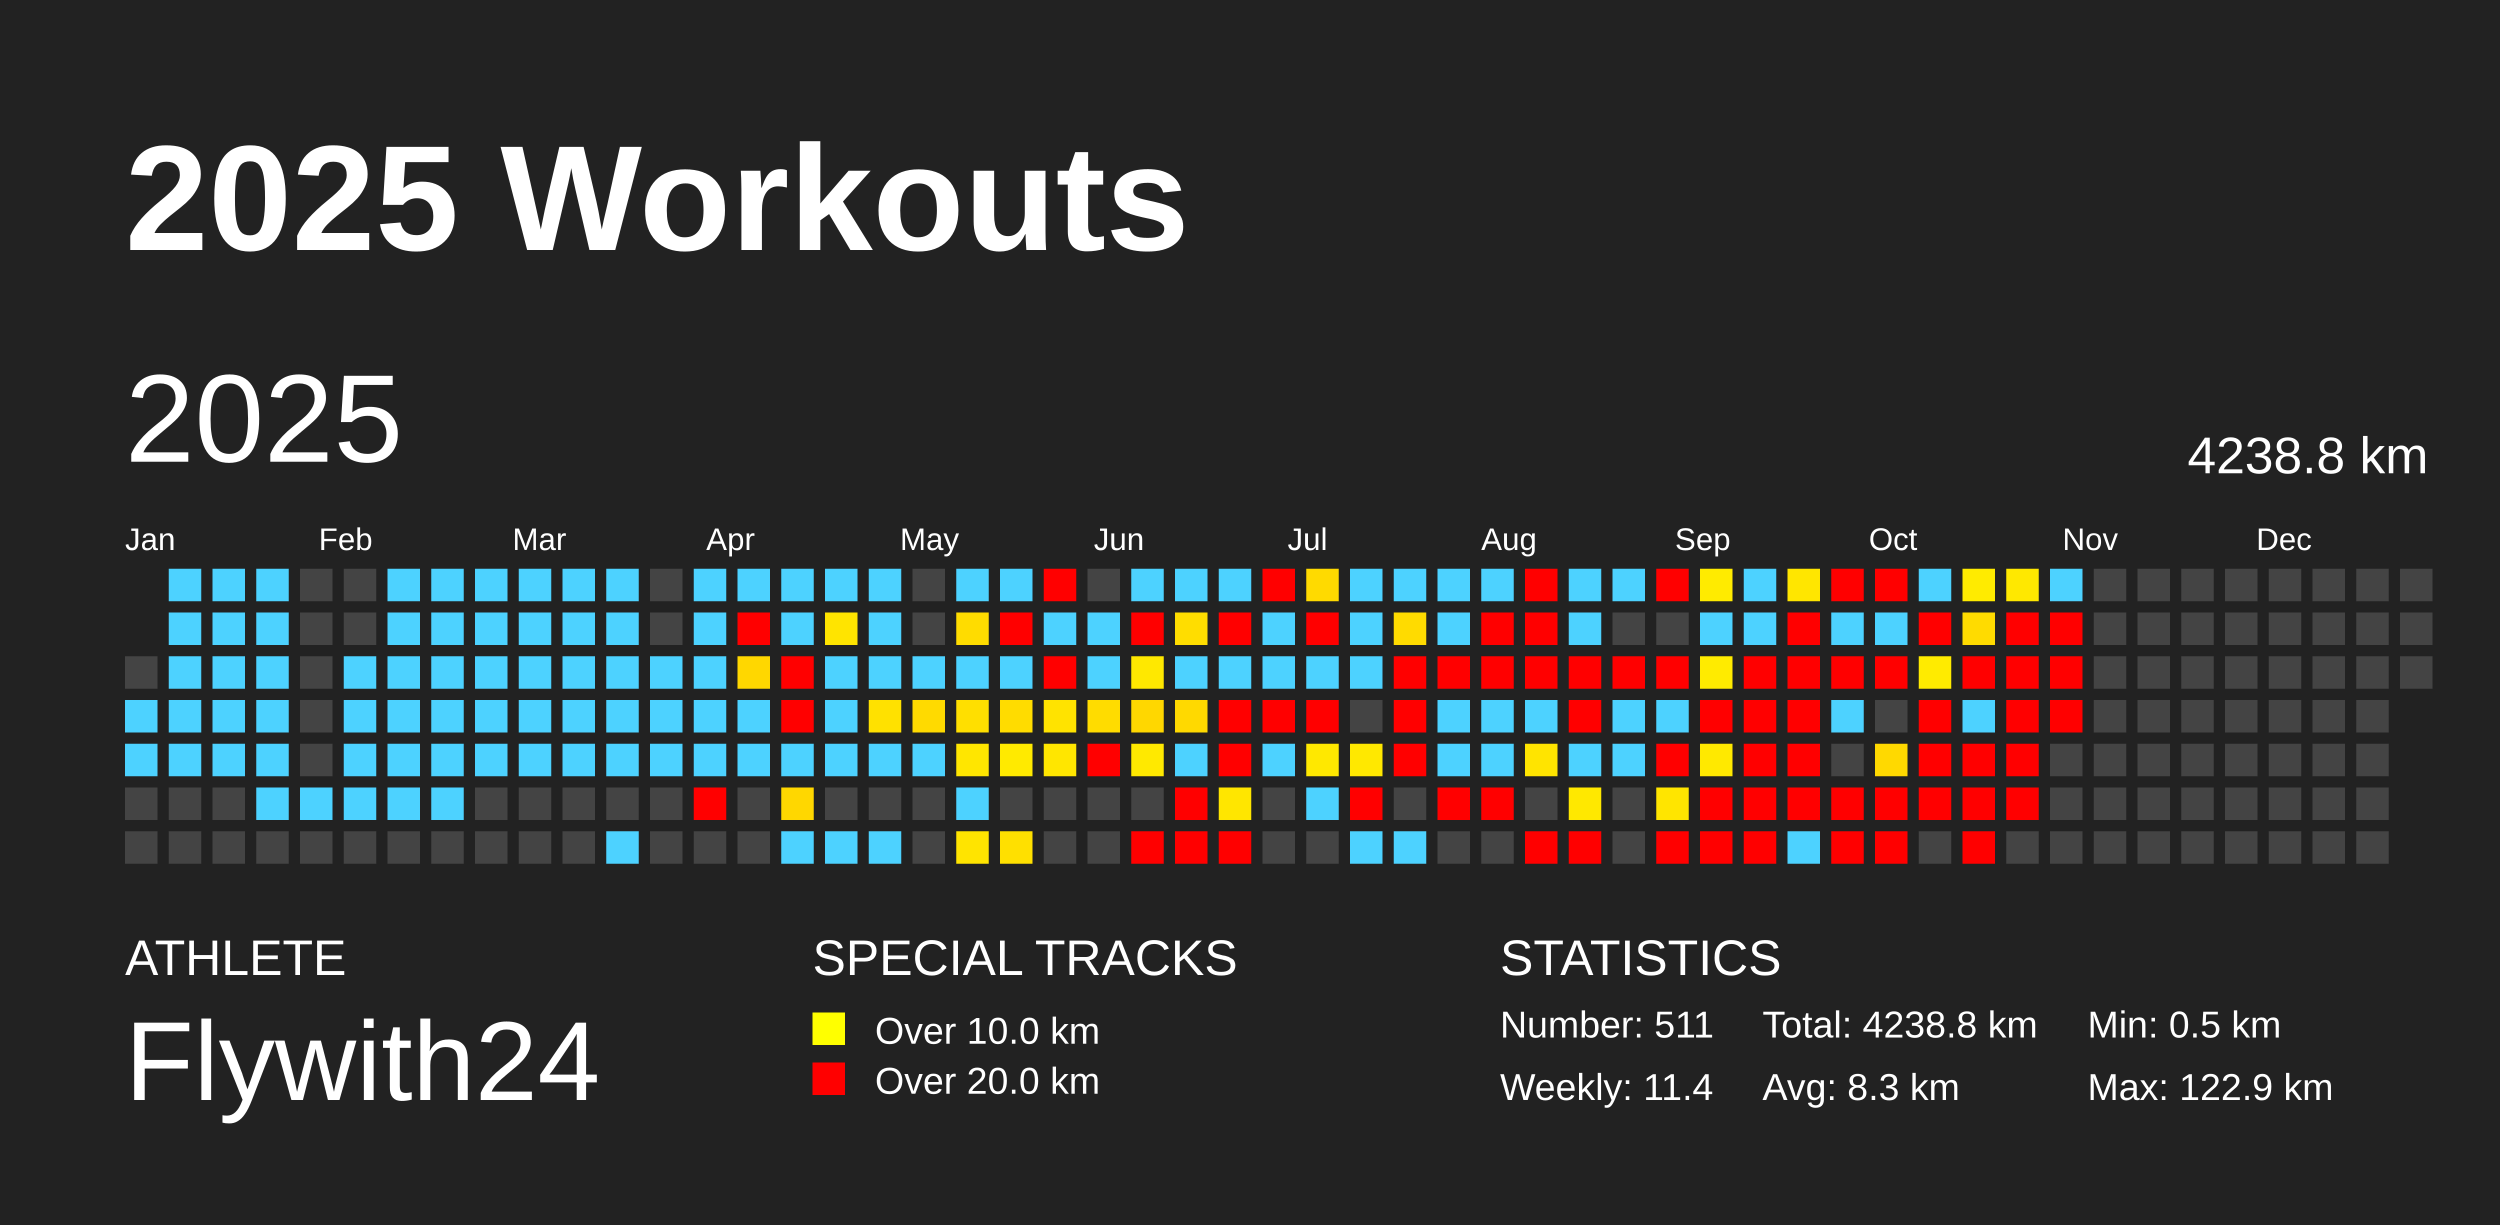
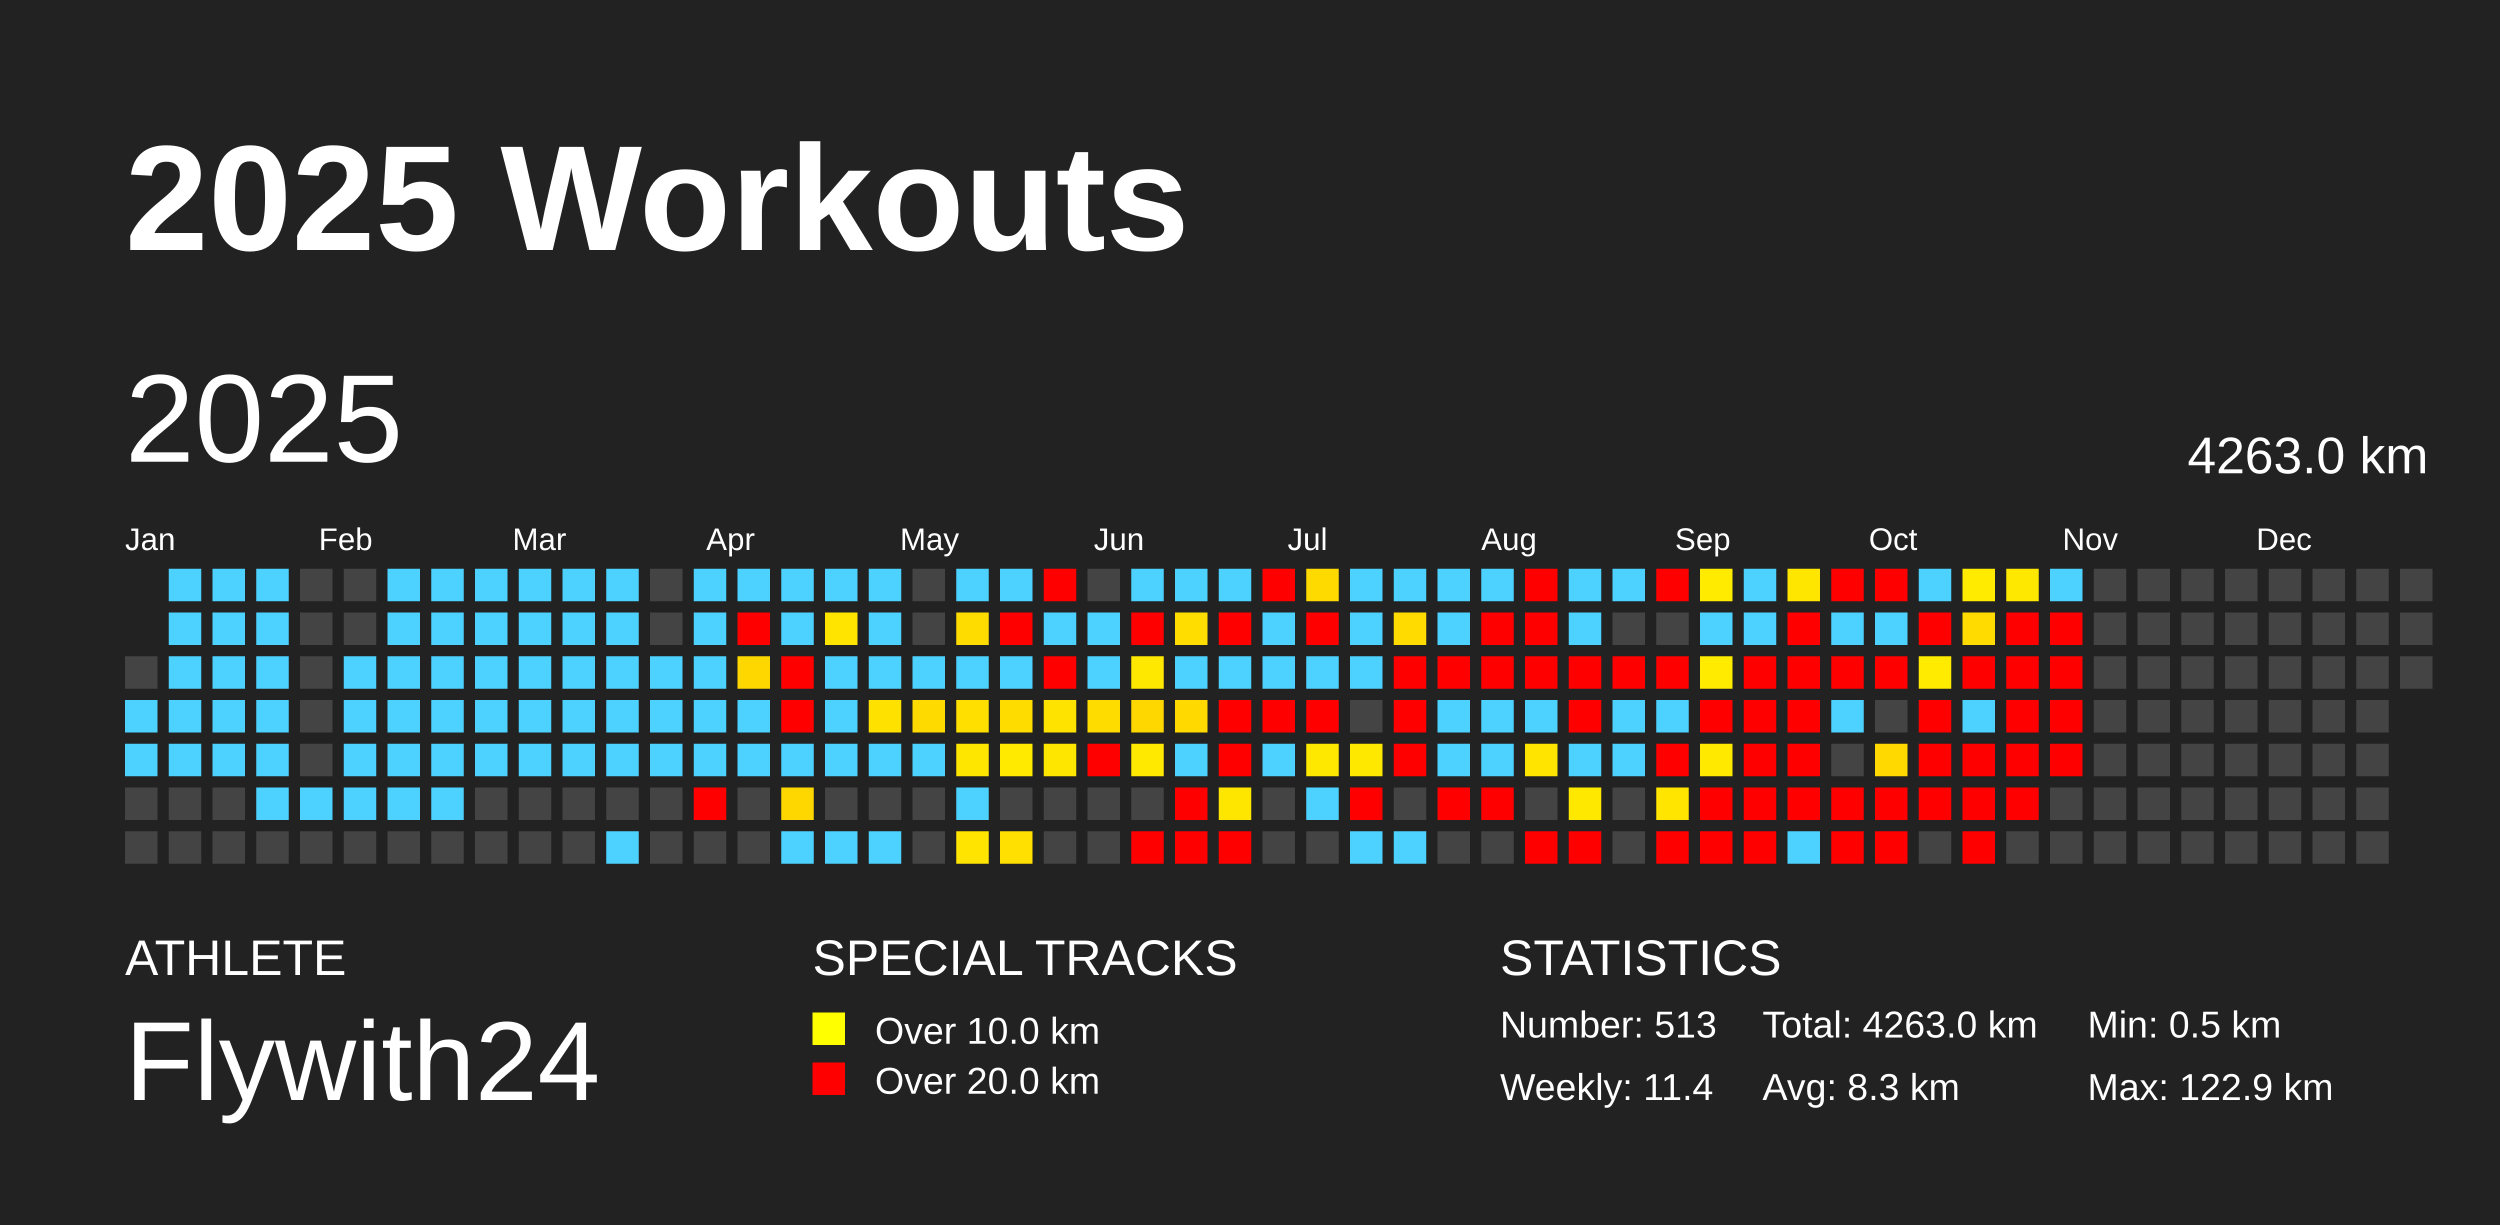
<svg xmlns="http://www.w3.org/2000/svg" baseProfile="full" height="98mm" version="1.1" viewBox="0,0,200,98" width="200mm">
  <defs />
  <rect fill="#222222" height="98" width="200" x="0" y="0" />
  <text fill="#FFFFFF" style="font-size:12px; font-family:Arial; font-weight:bold;" x="10" y="20">2025 Workouts</text>
  <text fill="#FFFFFF" style="font-size:4px; font-family:Arial" x="10" y="78">ATHLETE</text>
  <text fill="#FFFFFF" style="font-size:9px; font-family:Arial" x="10" y="88">Flywith24</text>
  <text fill="#FFFFFF" style="font-size:4px; font-family:Arial" x="65" y="78">SPECIAL TRACKS</text>
  <rect fill="yellow" height="2.6" width="2.6" x="65" y="81" />
  <text fill="#FFFFFF" style="font-size:3px; font-family:Arial" x="70" y="83.5">Over 10.0 km</text>
  <rect fill="red" height="2.6" width="2.6" x="65" y="85" />
  <text fill="#FFFFFF" style="font-size:3px; font-family:Arial" x="70" y="87.5">Over 20.0 km</text>
  <text fill="#FFFFFF" style="font-size:4px; font-family:Arial" x="120" y="78">STATISTICS</text>
-   <text fill="#FFFFFF" style="font-size:3px; font-family:Arial" x="120" y="83">Number: 511</text>
+   <text fill="#FFFFFF" style="font-size:3px; font-family:Arial" x="120" y="83">Number: 513</text>
  <text fill="#FFFFFF" style="font-size:3px; font-family:Arial" x="120" y="88">Weekly: 11.4</text>
-   <text fill="#FFFFFF" style="font-size:3px; font-family:Arial" x="141" y="83">Total: 4238.8 km</text>
+   <text fill="#FFFFFF" style="font-size:3px; font-family:Arial" x="141" y="83">Total: 4263.0 km</text>
  <text fill="#FFFFFF" style="font-size:3px; font-family:Arial" x="141" y="88">Avg: 8.3 km</text>
  <text fill="#FFFFFF" style="font-size:3px; font-family:Arial" x="167" y="83">Min: 0.5 km</text>
  <text fill="#FFFFFF" style="font-size:3px; font-family:Arial" x="167" y="88">Max: 122.9 km</text>
  <text dominant-baseline="hanging" fill="#FFFFFF" style="font-size:10.0px; font-family:Arial;" x="10" y="30">2025</text>
-   <text dominant-baseline="hanging" fill="#FFFFFF" style="font-size:4.125px; font-family:Arial;" x="175" y="35">4238.8 km</text>
+   <text dominant-baseline="hanging" fill="#FFFFFF" style="font-size:4.125px; font-family:Arial;" x="175" y="35">4263.0 km</text>
  <text fill="#FFFFFF" style="font-size:2.5px; font-family:Arial" x="10.0" y="44">Jan</text>
  <text fill="#FFFFFF" style="font-size:2.5px; font-family:Arial" x="25.5" y="44">Feb</text>
  <text fill="#FFFFFF" style="font-size:2.5px; font-family:Arial" x="41.0" y="44">Mar</text>
  <text fill="#FFFFFF" style="font-size:2.5px; font-family:Arial" x="56.5" y="44">Apr</text>
  <text fill="#FFFFFF" style="font-size:2.5px; font-family:Arial" x="72.0" y="44">May</text>
  <text fill="#FFFFFF" style="font-size:2.5px; font-family:Arial" x="87.5" y="44">Jun</text>
  <text fill="#FFFFFF" style="font-size:2.5px; font-family:Arial" x="103.0" y="44">Jul</text>
  <text fill="#FFFFFF" style="font-size:2.5px; font-family:Arial" x="118.5" y="44">Aug</text>
  <text fill="#FFFFFF" style="font-size:2.5px; font-family:Arial" x="134.0" y="44">Sep</text>
  <text fill="#FFFFFF" style="font-size:2.5px; font-family:Arial" x="149.5" y="44">Oct</text>
  <text fill="#FFFFFF" style="font-size:2.5px; font-family:Arial" x="165.0" y="44">Nov</text>
  <text fill="#FFFFFF" style="font-size:2.5px; font-family:Arial" x="180.5" y="44">Dec</text>
  <rect fill="#444444" height="2.6" width="2.6" x="10.0" y="52.5" />
  <rect fill="#4dd2ff" height="2.6" width="2.6" x="10.0" y="56.0" />
  <rect fill="#4dd2ff" height="2.6" width="2.6" x="10.0" y="59.5" />
  <rect fill="#444444" height="2.6" width="2.6" x="10.0" y="63.0" />
  <rect fill="#444444" height="2.6" width="2.6" x="10.0" y="66.5" />
  <rect fill="#4dd2ff" height="2.6" width="2.6" x="13.5" y="45.5" />
  <rect fill="#4dd2ff" height="2.6" width="2.6" x="13.5" y="49.0" />
  <rect fill="#4dd2ff" height="2.6" width="2.6" x="13.5" y="52.5" />
  <rect fill="#4dd2ff" height="2.6" width="2.6" x="13.5" y="56.0" />
  <rect fill="#4dd2ff" height="2.6" width="2.6" x="13.5" y="59.5" />
  <rect fill="#444444" height="2.6" width="2.6" x="13.5" y="63.0" />
  <rect fill="#444444" height="2.6" width="2.6" x="13.5" y="66.5" />
  <rect fill="#4dd2ff" height="2.6" width="2.6" x="17.0" y="45.5" />
  <rect fill="#4dd2ff" height="2.6" width="2.6" x="17.0" y="49.0" />
  <rect fill="#4dd2ff" height="2.6" width="2.6" x="17.0" y="52.5" />
  <rect fill="#4dd2ff" height="2.6" width="2.6" x="17.0" y="56.0" />
  <rect fill="#4dd2ff" height="2.6" width="2.6" x="17.0" y="59.5" />
  <rect fill="#444444" height="2.6" width="2.6" x="17.0" y="63.0" />
  <rect fill="#444444" height="2.6" width="2.6" x="17.0" y="66.5" />
  <rect fill="#4dd2ff" height="2.6" width="2.6" x="20.5" y="45.5" />
  <rect fill="#4dd2ff" height="2.6" width="2.6" x="20.5" y="49.0" />
  <rect fill="#4dd2ff" height="2.6" width="2.6" x="20.5" y="52.5" />
  <rect fill="#4dd2ff" height="2.6" width="2.6" x="20.5" y="56.0" />
  <rect fill="#4dd2ff" height="2.6" width="2.6" x="20.5" y="59.5" />
  <rect fill="#4dd2ff" height="2.6" width="2.6" x="20.5" y="63.0" />
  <rect fill="#444444" height="2.6" width="2.6" x="20.5" y="66.5" />
  <rect fill="#444444" height="2.6" width="2.6" x="24.0" y="45.5" />
  <rect fill="#444444" height="2.6" width="2.6" x="24.0" y="49.0" />
  <rect fill="#444444" height="2.6" width="2.6" x="24.0" y="52.5" />
  <rect fill="#444444" height="2.6" width="2.6" x="24.0" y="56.0" />
  <rect fill="#444444" height="2.6" width="2.6" x="24.0" y="59.5" />
  <rect fill="#4dd2ff" height="2.6" width="2.6" x="24.0" y="63.0" />
  <rect fill="#444444" height="2.6" width="2.6" x="24.0" y="66.5" />
  <rect fill="#444444" height="2.6" width="2.6" x="27.5" y="45.5" />
  <rect fill="#444444" height="2.6" width="2.6" x="27.5" y="49.0" />
  <rect fill="#4dd2ff" height="2.6" width="2.6" x="27.5" y="52.5" />
  <rect fill="#4dd2ff" height="2.6" width="2.6" x="27.5" y="56.0" />
  <rect fill="#4dd2ff" height="2.6" width="2.6" x="27.5" y="59.5" />
  <rect fill="#4dd2ff" height="2.6" width="2.6" x="27.5" y="63.0" />
  <rect fill="#444444" height="2.6" width="2.6" x="27.5" y="66.5" />
  <rect fill="#4dd2ff" height="2.6" width="2.6" x="31.0" y="45.5" />
  <rect fill="#4dd2ff" height="2.6" width="2.6" x="31.0" y="49.0" />
  <rect fill="#4dd2ff" height="2.6" width="2.6" x="31.0" y="52.5" />
  <rect fill="#4dd2ff" height="2.6" width="2.6" x="31.0" y="56.0" />
  <rect fill="#4dd2ff" height="2.6" width="2.6" x="31.0" y="59.5" />
  <rect fill="#4dd2ff" height="2.6" width="2.6" x="31.0" y="63.0" />
  <rect fill="#444444" height="2.6" width="2.6" x="31.0" y="66.5" />
  <rect fill="#4dd2ff" height="2.6" width="2.6" x="34.5" y="45.5" />
  <rect fill="#4dd2ff" height="2.6" width="2.6" x="34.5" y="49.0" />
  <rect fill="#4dd2ff" height="2.6" width="2.6" x="34.5" y="52.5" />
  <rect fill="#4dd2ff" height="2.6" width="2.6" x="34.5" y="56.0" />
  <rect fill="#4dd2ff" height="2.6" width="2.6" x="34.5" y="59.5" />
  <rect fill="#4dd2ff" height="2.6" width="2.6" x="34.5" y="63.0" />
  <rect fill="#444444" height="2.6" width="2.6" x="34.5" y="66.5" />
  <rect fill="#4dd2ff" height="2.6" width="2.6" x="38.0" y="45.5" />
  <rect fill="#4dd2ff" height="2.6" width="2.6" x="38.0" y="49.0" />
  <rect fill="#4dd2ff" height="2.6" width="2.6" x="38.0" y="52.5" />
  <rect fill="#4dd2ff" height="2.6" width="2.6" x="38.0" y="56.0" />
  <rect fill="#4dd2ff" height="2.6" width="2.6" x="38.0" y="59.5" />
  <rect fill="#444444" height="2.6" width="2.6" x="38.0" y="63.0" />
  <rect fill="#444444" height="2.6" width="2.6" x="38.0" y="66.5" />
  <rect fill="#4dd2ff" height="2.6" width="2.6" x="41.5" y="45.5" />
  <rect fill="#4dd2ff" height="2.6" width="2.6" x="41.5" y="49.0" />
  <rect fill="#4dd2ff" height="2.6" width="2.6" x="41.5" y="52.5" />
  <rect fill="#4dd2ff" height="2.6" width="2.6" x="41.5" y="56.0" />
  <rect fill="#4dd2ff" height="2.6" width="2.6" x="41.5" y="59.5" />
  <rect fill="#444444" height="2.6" width="2.6" x="41.5" y="63.0" />
  <rect fill="#444444" height="2.6" width="2.6" x="41.5" y="66.5" />
  <rect fill="#4dd2ff" height="2.6" width="2.6" x="45.0" y="45.5" />
  <rect fill="#4dd2ff" height="2.6" width="2.6" x="45.0" y="49.0" />
  <rect fill="#4dd2ff" height="2.6" width="2.6" x="45.0" y="52.5" />
  <rect fill="#4dd2ff" height="2.6" width="2.6" x="45.0" y="56.0" />
  <rect fill="#4dd2ff" height="2.6" width="2.6" x="45.0" y="59.5" />
  <rect fill="#444444" height="2.6" width="2.6" x="45.0" y="63.0" />
  <rect fill="#444444" height="2.6" width="2.6" x="45.0" y="66.5" />
  <rect fill="#4dd2ff" height="2.6" width="2.6" x="48.5" y="45.5" />
  <rect fill="#4dd2ff" height="2.6" width="2.6" x="48.5" y="49.0" />
  <rect fill="#4dd2ff" height="2.6" width="2.6" x="48.5" y="52.5" />
  <rect fill="#4dd2ff" height="2.6" width="2.6" x="48.5" y="56.0" />
  <rect fill="#4dd2ff" height="2.6" width="2.6" x="48.5" y="59.5" />
  <rect fill="#444444" height="2.6" width="2.6" x="48.5" y="63.0" />
  <rect fill="#4dd2ff" height="2.6" width="2.6" x="48.5" y="66.5" />
  <rect fill="#444444" height="2.6" width="2.6" x="52.0" y="45.5" />
  <rect fill="#444444" height="2.6" width="2.6" x="52.0" y="49.0" />
  <rect fill="#4dd2ff" height="2.6" width="2.6" x="52.0" y="52.5" />
  <rect fill="#4dd2ff" height="2.6" width="2.6" x="52.0" y="56.0" />
  <rect fill="#4dd2ff" height="2.6" width="2.6" x="52.0" y="59.5" />
  <rect fill="#444444" height="2.6" width="2.6" x="52.0" y="63.0" />
  <rect fill="#444444" height="2.6" width="2.6" x="52.0" y="66.5" />
  <rect fill="#4dd2ff" height="2.6" width="2.6" x="55.5" y="45.5" />
  <rect fill="#4dd2ff" height="2.6" width="2.6" x="55.5" y="49.0" />
  <rect fill="#4dd2ff" height="2.6" width="2.6" x="55.5" y="52.5" />
  <rect fill="#4dd2ff" height="2.6" width="2.6" x="55.5" y="56.0" />
  <rect fill="#4dd2ff" height="2.6" width="2.6" x="55.5" y="59.5" />
  <rect fill="red" height="2.6" width="2.6" x="55.5" y="63.0" />
  <rect fill="#444444" height="2.6" width="2.6" x="55.5" y="66.5" />
  <rect fill="#4dd2ff" height="2.6" width="2.6" x="59.0" y="45.5" />
  <rect fill="red" height="2.6" width="2.6" x="59.0" y="49.0" />
  <rect fill="#ffd700" height="2.6" width="2.6" x="59.0" y="52.5" />
  <rect fill="#4dd2ff" height="2.6" width="2.6" x="59.0" y="56.0" />
  <rect fill="#4dd2ff" height="2.6" width="2.6" x="59.0" y="59.5" />
  <rect fill="#444444" height="2.6" width="2.6" x="59.0" y="63.0" />
  <rect fill="#444444" height="2.6" width="2.6" x="59.0" y="66.5" />
  <rect fill="#4dd2ff" height="2.6" width="2.6" x="62.5" y="45.5" />
  <rect fill="#4dd2ff" height="2.6" width="2.6" x="62.5" y="49.0" />
  <rect fill="red" height="2.6" width="2.6" x="62.5" y="52.5" />
  <rect fill="red" height="2.6" width="2.6" x="62.5" y="56.0" />
  <rect fill="#4dd2ff" height="2.6" width="2.6" x="62.5" y="59.5" />
  <rect fill="#ffd700" height="2.6" width="2.6" x="62.5" y="63.0" />
  <rect fill="#4dd2ff" height="2.6" width="2.6" x="62.5" y="66.5" />
  <rect fill="#4dd2ff" height="2.6" width="2.6" x="66.0" y="45.5" />
  <rect fill="#ffe400" height="2.6" width="2.6" x="66.0" y="49.0" />
  <rect fill="#4dd2ff" height="2.6" width="2.6" x="66.0" y="52.5" />
  <rect fill="#4dd2ff" height="2.6" width="2.6" x="66.0" y="56.0" />
  <rect fill="#4dd2ff" height="2.6" width="2.6" x="66.0" y="59.5" />
  <rect fill="#444444" height="2.6" width="2.6" x="66.0" y="63.0" />
  <rect fill="#4dd2ff" height="2.6" width="2.6" x="66.0" y="66.5" />
  <rect fill="#4dd2ff" height="2.6" width="2.6" x="69.5" y="45.5" />
  <rect fill="#4dd2ff" height="2.6" width="2.6" x="69.5" y="49.0" />
  <rect fill="#4dd2ff" height="2.6" width="2.6" x="69.5" y="52.5" />
  <rect fill="#ffe100" height="2.6" width="2.6" x="69.5" y="56.0" />
  <rect fill="#4dd2ff" height="2.6" width="2.6" x="69.5" y="59.5" />
  <rect fill="#444444" height="2.6" width="2.6" x="69.5" y="63.0" />
  <rect fill="#4dd2ff" height="2.6" width="2.6" x="69.5" y="66.5" />
  <rect fill="#444444" height="2.6" width="2.6" x="73.0" y="45.5" />
  <rect fill="#444444" height="2.6" width="2.6" x="73.0" y="49.0" />
  <rect fill="#4dd2ff" height="2.6" width="2.6" x="73.0" y="52.5" />
  <rect fill="#ffda00" height="2.6" width="2.6" x="73.0" y="56.0" />
  <rect fill="#4dd2ff" height="2.6" width="2.6" x="73.0" y="59.5" />
  <rect fill="#444444" height="2.6" width="2.6" x="73.0" y="63.0" />
  <rect fill="#444444" height="2.6" width="2.6" x="73.0" y="66.5" />
  <rect fill="#4dd2ff" height="2.6" width="2.6" x="76.5" y="45.5" />
  <rect fill="#ffdc00" height="2.6" width="2.6" x="76.5" y="49.0" />
  <rect fill="#4dd2ff" height="2.6" width="2.6" x="76.5" y="52.5" />
  <rect fill="#ffdf00" height="2.6" width="2.6" x="76.5" y="56.0" />
  <rect fill="#ffe600" height="2.6" width="2.6" x="76.5" y="59.5" />
  <rect fill="#4dd2ff" height="2.6" width="2.6" x="76.5" y="63.0" />
  <rect fill="#ffe400" height="2.6" width="2.6" x="76.5" y="66.5" />
  <rect fill="#4dd2ff" height="2.6" width="2.6" x="80.0" y="45.5" />
  <rect fill="red" height="2.6" width="2.6" x="80.0" y="49.0" />
  <rect fill="#4dd2ff" height="2.6" width="2.6" x="80.0" y="52.5" />
  <rect fill="#ffdc00" height="2.6" width="2.6" x="80.0" y="56.0" />
  <rect fill="#ffea00" height="2.6" width="2.6" x="80.0" y="59.5" />
  <rect fill="#444444" height="2.6" width="2.6" x="80.0" y="63.0" />
  <rect fill="#ffe000" height="2.6" width="2.6" x="80.0" y="66.5" />
  <rect fill="red" height="2.6" width="2.6" x="83.5" y="45.5" />
  <rect fill="#4dd2ff" height="2.6" width="2.6" x="83.5" y="49.0" />
  <rect fill="red" height="2.6" width="2.6" x="83.5" y="52.5" />
  <rect fill="#ffe300" height="2.6" width="2.6" x="83.5" y="56.0" />
  <rect fill="#ffe600" height="2.6" width="2.6" x="83.5" y="59.5" />
  <rect fill="#444444" height="2.6" width="2.6" x="83.5" y="63.0" />
  <rect fill="#444444" height="2.6" width="2.6" x="83.5" y="66.5" />
  <rect fill="#444444" height="2.6" width="2.6" x="87.0" y="45.5" />
  <rect fill="#4dd2ff" height="2.6" width="2.6" x="87.0" y="49.0" />
  <rect fill="#4dd2ff" height="2.6" width="2.6" x="87.0" y="52.5" />
  <rect fill="#ffdc00" height="2.6" width="2.6" x="87.0" y="56.0" />
  <rect fill="red" height="2.6" width="2.6" x="87.0" y="59.5" />
  <rect fill="#444444" height="2.6" width="2.6" x="87.0" y="63.0" />
  <rect fill="#444444" height="2.6" width="2.6" x="87.0" y="66.5" />
  <rect fill="#4dd2ff" height="2.6" width="2.6" x="90.5" y="45.5" />
  <rect fill="red" height="2.6" width="2.6" x="90.5" y="49.0" />
  <rect fill="#ffe800" height="2.6" width="2.6" x="90.5" y="52.5" />
  <rect fill="#ffd700" height="2.6" width="2.6" x="90.5" y="56.0" />
  <rect fill="#ffe900" height="2.6" width="2.6" x="90.5" y="59.5" />
  <rect fill="#444444" height="2.6" width="2.6" x="90.5" y="63.0" />
  <rect fill="red" height="2.6" width="2.6" x="90.5" y="66.5" />
  <rect fill="#4dd2ff" height="2.6" width="2.6" x="94.0" y="45.5" />
  <rect fill="#ffdd00" height="2.6" width="2.6" x="94.0" y="49.0" />
  <rect fill="#4dd2ff" height="2.6" width="2.6" x="94.0" y="52.5" />
  <rect fill="#ffd900" height="2.6" width="2.6" x="94.0" y="56.0" />
  <rect fill="#4dd2ff" height="2.6" width="2.6" x="94.0" y="59.5" />
  <rect fill="red" height="2.6" width="2.6" x="94.0" y="63.0" />
  <rect fill="red" height="2.6" width="2.6" x="94.0" y="66.5" />
  <rect fill="#4dd2ff" height="2.6" width="2.6" x="97.5" y="45.5" />
  <rect fill="red" height="2.6" width="2.6" x="97.5" y="49.0" />
  <rect fill="#4dd2ff" height="2.6" width="2.6" x="97.5" y="52.5" />
  <rect fill="red" height="2.6" width="2.6" x="97.5" y="56.0" />
  <rect fill="red" height="2.6" width="2.6" x="97.5" y="59.5" />
  <rect fill="#ffe600" height="2.6" width="2.6" x="97.5" y="63.0" />
  <rect fill="red" height="2.6" width="2.6" x="97.5" y="66.5" />
  <rect fill="red" height="2.6" width="2.6" x="101.0" y="45.5" />
  <rect fill="#4dd2ff" height="2.6" width="2.6" x="101.0" y="49.0" />
  <rect fill="#4dd2ff" height="2.6" width="2.6" x="101.0" y="52.5" />
  <rect fill="red" height="2.6" width="2.6" x="101.0" y="56.0" />
  <rect fill="#4dd2ff" height="2.6" width="2.6" x="101.0" y="59.5" />
  <rect fill="#444444" height="2.6" width="2.6" x="101.0" y="63.0" />
  <rect fill="#444444" height="2.6" width="2.6" x="101.0" y="66.5" />
  <rect fill="#ffda00" height="2.6" width="2.6" x="104.5" y="45.5" />
  <rect fill="red" height="2.6" width="2.6" x="104.5" y="49.0" />
  <rect fill="#4dd2ff" height="2.6" width="2.6" x="104.5" y="52.5" />
  <rect fill="red" height="2.6" width="2.6" x="104.5" y="56.0" />
  <rect fill="#ffe800" height="2.6" width="2.6" x="104.5" y="59.5" />
  <rect fill="#4dd2ff" height="2.6" width="2.6" x="104.5" y="63.0" />
  <rect fill="#444444" height="2.6" width="2.6" x="104.5" y="66.5" />
  <rect fill="#4dd2ff" height="2.6" width="2.6" x="108.0" y="45.5" />
  <rect fill="#4dd2ff" height="2.6" width="2.6" x="108.0" y="49.0" />
  <rect fill="#4dd2ff" height="2.6" width="2.6" x="108.0" y="52.5" />
  <rect fill="#444444" height="2.6" width="2.6" x="108.0" y="56.0" />
  <rect fill="#ffe800" height="2.6" width="2.6" x="108.0" y="59.5" />
  <rect fill="red" height="2.6" width="2.6" x="108.0" y="63.0" />
  <rect fill="#4dd2ff" height="2.6" width="2.6" x="108.0" y="66.5" />
  <rect fill="#4dd2ff" height="2.6" width="2.6" x="111.5" y="45.5" />
  <rect fill="#ffdb00" height="2.6" width="2.6" x="111.5" y="49.0" />
  <rect fill="red" height="2.6" width="2.6" x="111.5" y="52.5" />
  <rect fill="red" height="2.6" width="2.6" x="111.5" y="56.0" />
  <rect fill="red" height="2.6" width="2.6" x="111.5" y="59.5" />
  <rect fill="#444444" height="2.6" width="2.6" x="111.5" y="63.0" />
  <rect fill="#4dd2ff" height="2.6" width="2.6" x="111.5" y="66.5" />
  <rect fill="#4dd2ff" height="2.6" width="2.6" x="115.0" y="45.5" />
  <rect fill="#4dd2ff" height="2.6" width="2.6" x="115.0" y="49.0" />
  <rect fill="red" height="2.6" width="2.6" x="115.0" y="52.5" />
  <rect fill="#4dd2ff" height="2.6" width="2.6" x="115.0" y="56.0" />
  <rect fill="#4dd2ff" height="2.6" width="2.6" x="115.0" y="59.5" />
  <rect fill="red" height="2.6" width="2.6" x="115.0" y="63.0" />
  <rect fill="#444444" height="2.6" width="2.6" x="115.0" y="66.5" />
  <rect fill="#4dd2ff" height="2.6" width="2.6" x="118.5" y="45.5" />
  <rect fill="red" height="2.6" width="2.6" x="118.5" y="49.0" />
  <rect fill="red" height="2.6" width="2.6" x="118.5" y="52.5" />
  <rect fill="#4dd2ff" height="2.6" width="2.6" x="118.5" y="56.0" />
  <rect fill="#4dd2ff" height="2.6" width="2.6" x="118.5" y="59.5" />
  <rect fill="red" height="2.6" width="2.6" x="118.5" y="63.0" />
  <rect fill="#444444" height="2.6" width="2.6" x="118.5" y="66.5" />
  <rect fill="red" height="2.6" width="2.6" x="122.0" y="45.5" />
  <rect fill="red" height="2.6" width="2.6" x="122.0" y="49.0" />
  <rect fill="red" height="2.6" width="2.6" x="122.0" y="52.5" />
  <rect fill="#4dd2ff" height="2.6" width="2.6" x="122.0" y="56.0" />
  <rect fill="#ffe400" height="2.6" width="2.6" x="122.0" y="59.5" />
  <rect fill="#444444" height="2.6" width="2.6" x="122.0" y="63.0" />
  <rect fill="red" height="2.6" width="2.6" x="122.0" y="66.5" />
  <rect fill="#4dd2ff" height="2.6" width="2.6" x="125.5" y="45.5" />
  <rect fill="#4dd2ff" height="2.6" width="2.6" x="125.5" y="49.0" />
  <rect fill="red" height="2.6" width="2.6" x="125.5" y="52.5" />
  <rect fill="red" height="2.6" width="2.6" x="125.5" y="56.0" />
  <rect fill="#4dd2ff" height="2.6" width="2.6" x="125.5" y="59.5" />
  <rect fill="#ffe800" height="2.6" width="2.6" x="125.5" y="63.0" />
  <rect fill="red" height="2.6" width="2.6" x="125.5" y="66.5" />
  <rect fill="#4dd2ff" height="2.6" width="2.6" x="129.0" y="45.5" />
  <rect fill="#444444" height="2.6" width="2.6" x="129.0" y="49.0" />
  <rect fill="red" height="2.6" width="2.6" x="129.0" y="52.5" />
  <rect fill="#4dd2ff" height="2.6" width="2.6" x="129.0" y="56.0" />
  <rect fill="#4dd2ff" height="2.6" width="2.6" x="129.0" y="59.5" />
  <rect fill="#444444" height="2.6" width="2.6" x="129.0" y="63.0" />
  <rect fill="#444444" height="2.6" width="2.6" x="129.0" y="66.5" />
  <rect fill="red" height="2.6" width="2.6" x="132.5" y="45.5" />
  <rect fill="#444444" height="2.6" width="2.6" x="132.5" y="49.0" />
  <rect fill="red" height="2.6" width="2.6" x="132.5" y="52.5" />
  <rect fill="#4dd2ff" height="2.6" width="2.6" x="132.5" y="56.0" />
  <rect fill="red" height="2.6" width="2.6" x="132.5" y="59.5" />
  <rect fill="#ffe500" height="2.6" width="2.6" x="132.5" y="63.0" />
  <rect fill="red" height="2.6" width="2.6" x="132.5" y="66.5" />
  <rect fill="#ffeb00" height="2.6" width="2.6" x="136.0" y="45.5" />
  <rect fill="#4dd2ff" height="2.6" width="2.6" x="136.0" y="49.0" />
  <rect fill="#ffeb00" height="2.6" width="2.6" x="136.0" y="52.5" />
  <rect fill="red" height="2.6" width="2.6" x="136.0" y="56.0" />
  <rect fill="#ffe900" height="2.6" width="2.6" x="136.0" y="59.5" />
  <rect fill="red" height="2.6" width="2.6" x="136.0" y="63.0" />
  <rect fill="red" height="2.6" width="2.6" x="136.0" y="66.5" />
  <rect fill="#4dd2ff" height="2.6" width="2.6" x="139.5" y="45.5" />
  <rect fill="#4dd2ff" height="2.6" width="2.6" x="139.5" y="49.0" />
  <rect fill="red" height="2.6" width="2.6" x="139.5" y="52.5" />
  <rect fill="red" height="2.6" width="2.6" x="139.5" y="56.0" />
  <rect fill="red" height="2.6" width="2.6" x="139.5" y="59.5" />
  <rect fill="red" height="2.6" width="2.6" x="139.5" y="63.0" />
  <rect fill="red" height="2.6" width="2.6" x="139.5" y="66.5" />
  <rect fill="#ffe600" height="2.6" width="2.6" x="143.0" y="45.5" />
  <rect fill="red" height="2.6" width="2.6" x="143.0" y="49.0" />
  <rect fill="red" height="2.6" width="2.6" x="143.0" y="52.5" />
  <rect fill="red" height="2.6" width="2.6" x="143.0" y="56.0" />
  <rect fill="red" height="2.6" width="2.6" x="143.0" y="59.5" />
  <rect fill="red" height="2.6" width="2.6" x="143.0" y="63.0" />
  <rect fill="#4dd2ff" height="2.6" width="2.6" x="143.0" y="66.5" />
  <rect fill="red" height="2.6" width="2.6" x="146.5" y="45.5" />
  <rect fill="#4dd2ff" height="2.6" width="2.6" x="146.5" y="49.0" />
  <rect fill="red" height="2.6" width="2.6" x="146.5" y="52.5" />
  <rect fill="#4dd2ff" height="2.6" width="2.6" x="146.5" y="56.0" />
  <rect fill="#444444" height="2.6" width="2.6" x="146.5" y="59.5" />
  <rect fill="red" height="2.6" width="2.6" x="146.5" y="63.0" />
  <rect fill="red" height="2.6" width="2.6" x="146.5" y="66.5" />
  <rect fill="red" height="2.6" width="2.6" x="150.0" y="45.5" />
  <rect fill="#4dd2ff" height="2.6" width="2.6" x="150.0" y="49.0" />
  <rect fill="red" height="2.6" width="2.6" x="150.0" y="52.5" />
  <rect fill="#444444" height="2.6" width="2.6" x="150.0" y="56.0" />
  <rect fill="#ffd900" height="2.6" width="2.6" x="150.0" y="59.5" />
  <rect fill="red" height="2.6" width="2.6" x="150.0" y="63.0" />
  <rect fill="red" height="2.6" width="2.6" x="150.0" y="66.5" />
  <rect fill="#4dd2ff" height="2.6" width="2.6" x="153.5" y="45.5" />
  <rect fill="red" height="2.6" width="2.6" x="153.5" y="49.0" />
  <rect fill="#ffeb00" height="2.6" width="2.6" x="153.5" y="52.5" />
  <rect fill="red" height="2.6" width="2.6" x="153.5" y="56.0" />
  <rect fill="red" height="2.6" width="2.6" x="153.5" y="59.5" />
  <rect fill="red" height="2.6" width="2.6" x="153.5" y="63.0" />
  <rect fill="#444444" height="2.6" width="2.6" x="153.5" y="66.5" />
  <rect fill="#ffeb00" height="2.6" width="2.6" x="157.0" y="45.5" />
  <rect fill="#ffdb00" height="2.6" width="2.6" x="157.0" y="49.0" />
  <rect fill="red" height="2.6" width="2.6" x="157.0" y="52.5" />
  <rect fill="#4dd2ff" height="2.6" width="2.6" x="157.0" y="56.0" />
  <rect fill="red" height="2.6" width="2.6" x="157.0" y="59.5" />
  <rect fill="red" height="2.6" width="2.6" x="157.0" y="63.0" />
  <rect fill="red" height="2.6" width="2.6" x="157.0" y="66.5" />
  <rect fill="#ffe800" height="2.6" width="2.6" x="160.5" y="45.5" />
  <rect fill="red" height="2.6" width="2.6" x="160.5" y="49.0" />
  <rect fill="red" height="2.6" width="2.6" x="160.5" y="52.5" />
  <rect fill="red" height="2.6" width="2.6" x="160.5" y="56.0" />
  <rect fill="red" height="2.6" width="2.6" x="160.5" y="59.5" />
  <rect fill="red" height="2.6" width="2.6" x="160.5" y="63.0" />
  <rect fill="#444444" height="2.6" width="2.6" x="160.5" y="66.5" />
  <rect fill="#4dd2ff" height="2.6" width="2.6" x="164.0" y="45.5" />
  <rect fill="red" height="2.6" width="2.6" x="164.0" y="49.0" />
  <rect fill="red" height="2.6" width="2.6" x="164.0" y="52.5" />
  <rect fill="red" height="2.6" width="2.6" x="164.0" y="56.0" />
-   <rect fill="#444444" height="2.6" width="2.6" x="164.0" y="59.5" />
+   <rect fill="red" height="2.6" width="2.6" x="164.0" y="59.5" />
  <rect fill="#444444" height="2.6" width="2.6" x="164.0" y="63.0" />
  <rect fill="#444444" height="2.6" width="2.6" x="164.0" y="66.5" />
  <rect fill="#444444" height="2.6" width="2.6" x="167.5" y="45.5" />
  <rect fill="#444444" height="2.6" width="2.6" x="167.5" y="49.0" />
  <rect fill="#444444" height="2.6" width="2.6" x="167.5" y="52.5" />
  <rect fill="#444444" height="2.6" width="2.6" x="167.5" y="56.0" />
  <rect fill="#444444" height="2.6" width="2.6" x="167.5" y="59.5" />
  <rect fill="#444444" height="2.6" width="2.6" x="167.5" y="63.0" />
  <rect fill="#444444" height="2.6" width="2.6" x="167.5" y="66.5" />
  <rect fill="#444444" height="2.6" width="2.6" x="171.0" y="45.5" />
  <rect fill="#444444" height="2.6" width="2.6" x="171.0" y="49.0" />
  <rect fill="#444444" height="2.6" width="2.6" x="171.0" y="52.5" />
  <rect fill="#444444" height="2.6" width="2.6" x="171.0" y="56.0" />
  <rect fill="#444444" height="2.6" width="2.6" x="171.0" y="59.5" />
  <rect fill="#444444" height="2.6" width="2.6" x="171.0" y="63.0" />
  <rect fill="#444444" height="2.6" width="2.6" x="171.0" y="66.5" />
  <rect fill="#444444" height="2.6" width="2.6" x="174.5" y="45.5" />
  <rect fill="#444444" height="2.6" width="2.6" x="174.5" y="49.0" />
  <rect fill="#444444" height="2.6" width="2.6" x="174.5" y="52.5" />
  <rect fill="#444444" height="2.6" width="2.6" x="174.5" y="56.0" />
  <rect fill="#444444" height="2.6" width="2.6" x="174.5" y="59.5" />
  <rect fill="#444444" height="2.6" width="2.6" x="174.5" y="63.0" />
  <rect fill="#444444" height="2.6" width="2.6" x="174.5" y="66.5" />
  <rect fill="#444444" height="2.6" width="2.6" x="178.0" y="45.5" />
  <rect fill="#444444" height="2.6" width="2.6" x="178.0" y="49.0" />
  <rect fill="#444444" height="2.6" width="2.6" x="178.0" y="52.5" />
  <rect fill="#444444" height="2.6" width="2.6" x="178.0" y="56.0" />
  <rect fill="#444444" height="2.6" width="2.6" x="178.0" y="59.5" />
  <rect fill="#444444" height="2.6" width="2.6" x="178.0" y="63.0" />
  <rect fill="#444444" height="2.6" width="2.6" x="178.0" y="66.5" />
  <rect fill="#444444" height="2.6" width="2.6" x="181.5" y="45.5" />
  <rect fill="#444444" height="2.6" width="2.6" x="181.5" y="49.0" />
  <rect fill="#444444" height="2.6" width="2.6" x="181.5" y="52.5" />
  <rect fill="#444444" height="2.6" width="2.6" x="181.5" y="56.0" />
  <rect fill="#444444" height="2.6" width="2.6" x="181.5" y="59.5" />
  <rect fill="#444444" height="2.6" width="2.6" x="181.5" y="63.0" />
  <rect fill="#444444" height="2.6" width="2.6" x="181.5" y="66.5" />
  <rect fill="#444444" height="2.6" width="2.6" x="185.0" y="45.5" />
  <rect fill="#444444" height="2.6" width="2.6" x="185.0" y="49.0" />
  <rect fill="#444444" height="2.6" width="2.6" x="185.0" y="52.5" />
  <rect fill="#444444" height="2.6" width="2.6" x="185.0" y="56.0" />
  <rect fill="#444444" height="2.6" width="2.6" x="185.0" y="59.5" />
  <rect fill="#444444" height="2.6" width="2.6" x="185.0" y="63.0" />
  <rect fill="#444444" height="2.6" width="2.6" x="185.0" y="66.5" />
  <rect fill="#444444" height="2.6" width="2.6" x="188.5" y="45.5" />
  <rect fill="#444444" height="2.6" width="2.6" x="188.5" y="49.0" />
  <rect fill="#444444" height="2.6" width="2.6" x="188.5" y="52.5" />
  <rect fill="#444444" height="2.6" width="2.6" x="188.5" y="56.0" />
  <rect fill="#444444" height="2.6" width="2.6" x="188.5" y="59.5" />
  <rect fill="#444444" height="2.6" width="2.6" x="188.5" y="63.0" />
  <rect fill="#444444" height="2.6" width="2.6" x="188.5" y="66.5" />
  <rect fill="#444444" height="2.6" width="2.6" x="192.0" y="45.5" />
  <rect fill="#444444" height="2.6" width="2.6" x="192.0" y="49.0" />
  <rect fill="#444444" height="2.6" width="2.6" x="192.0" y="52.5" />
</svg>
